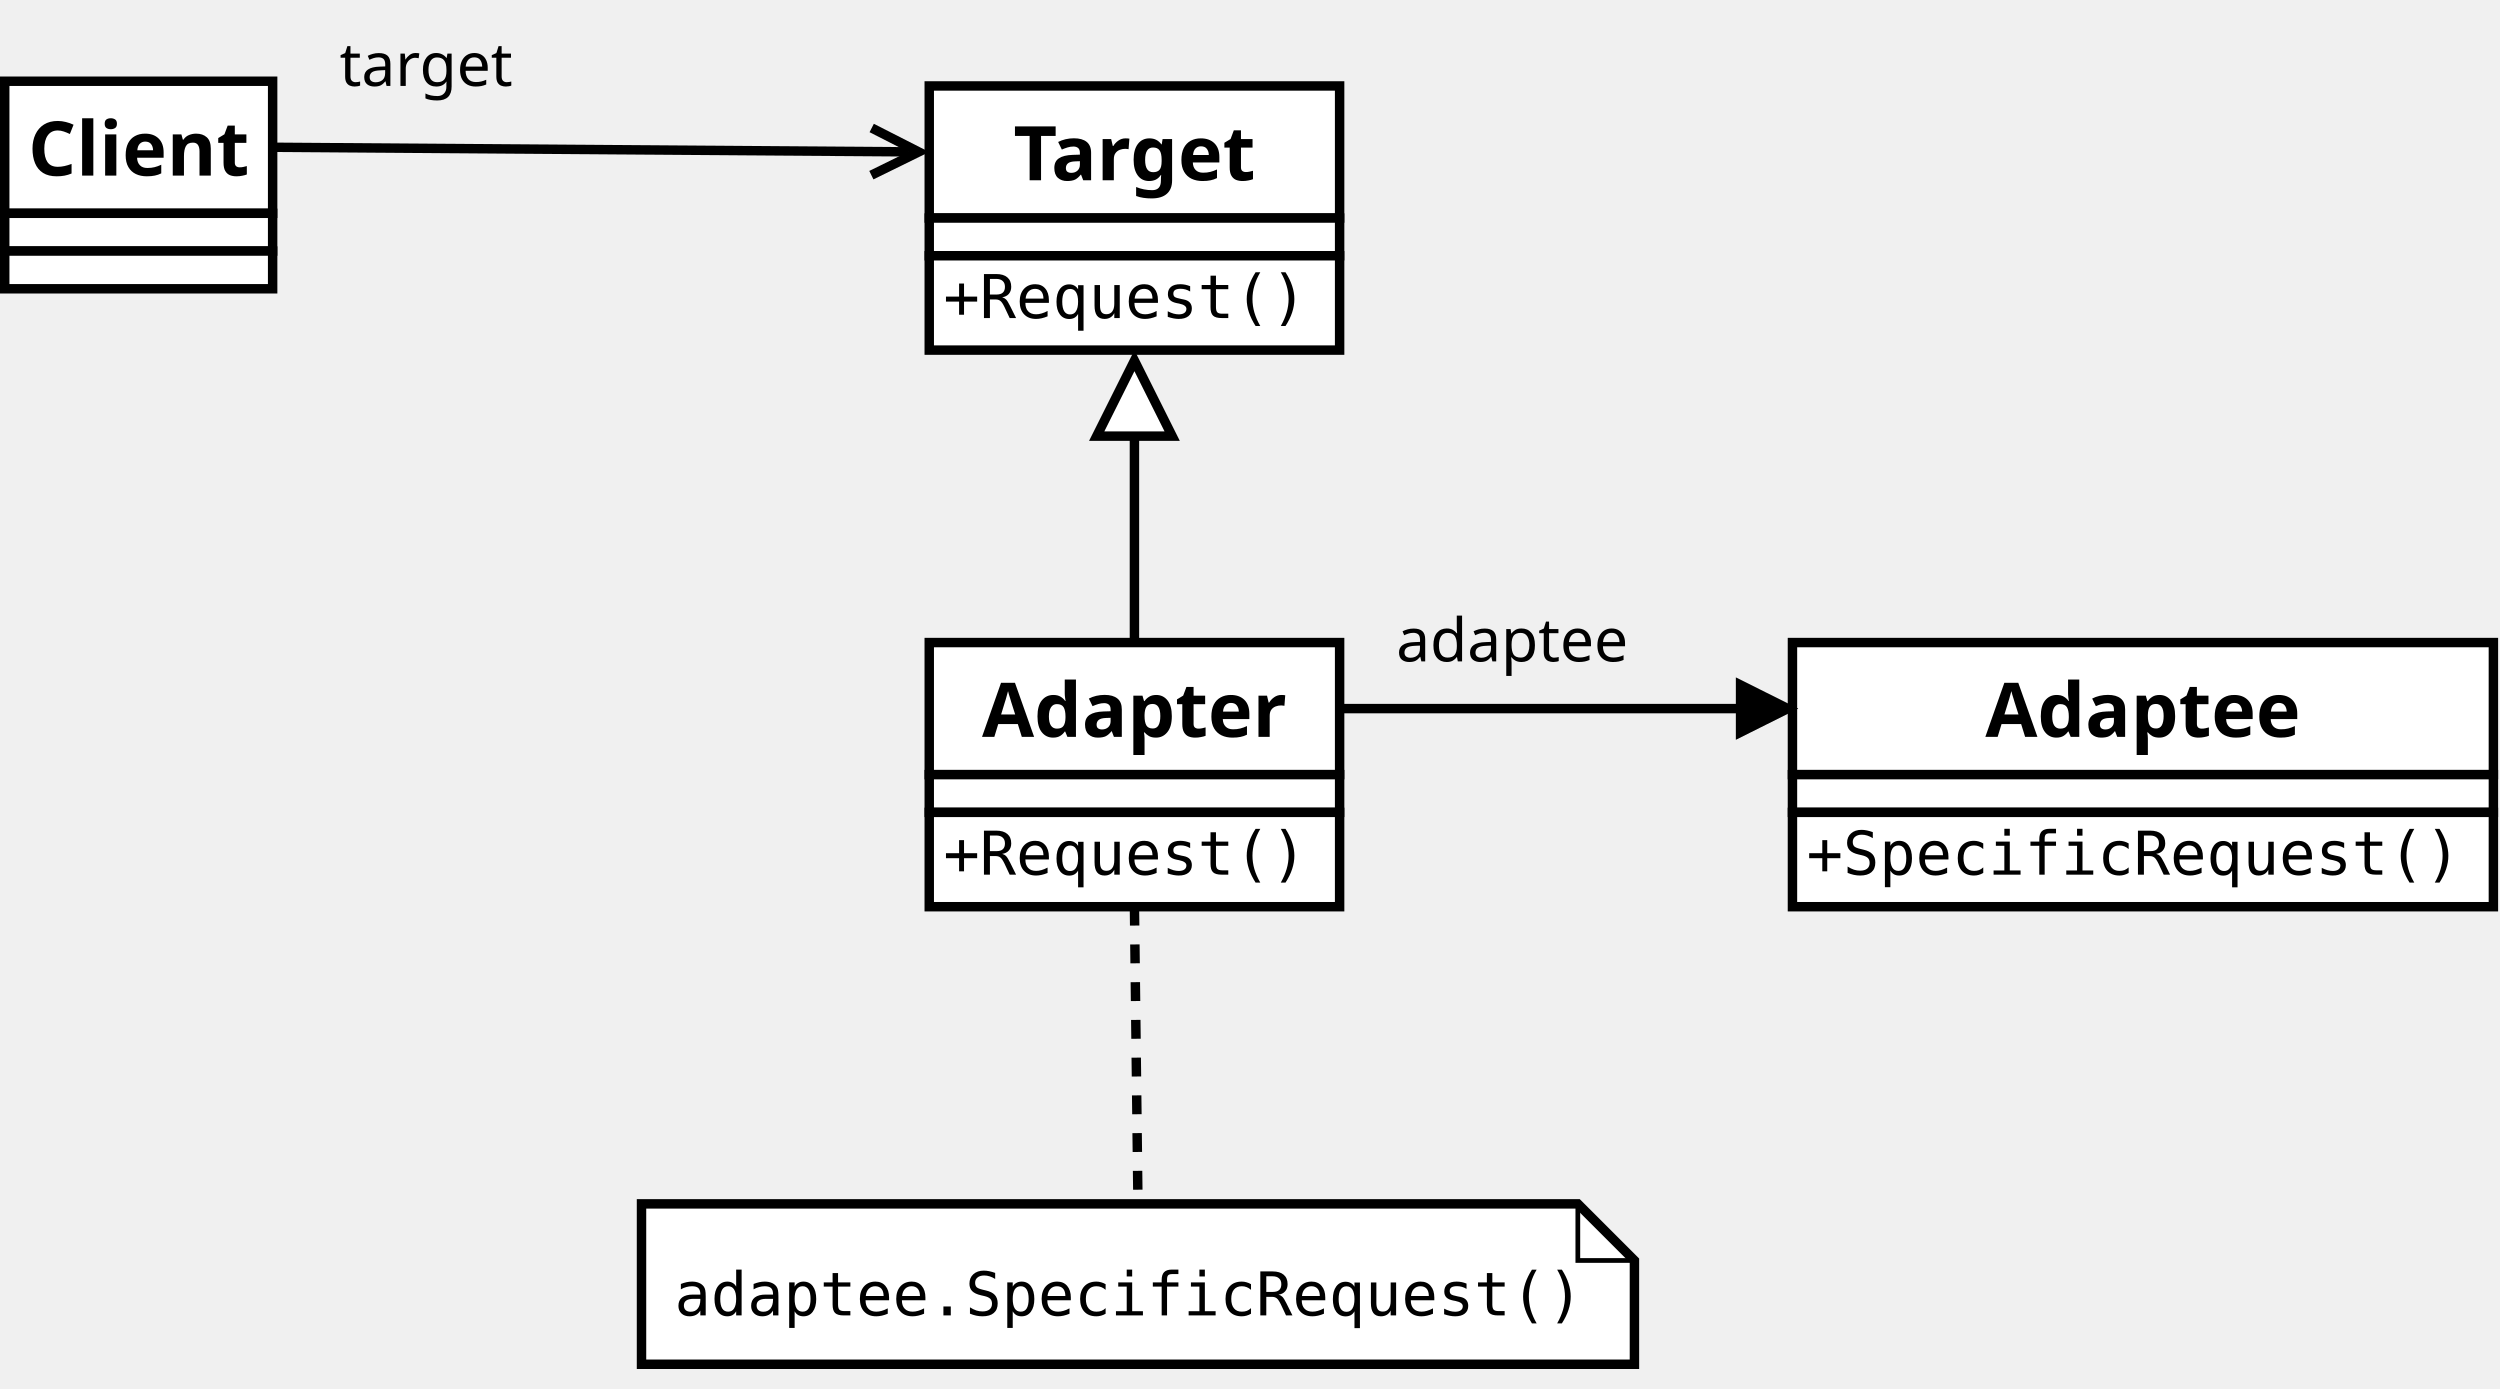
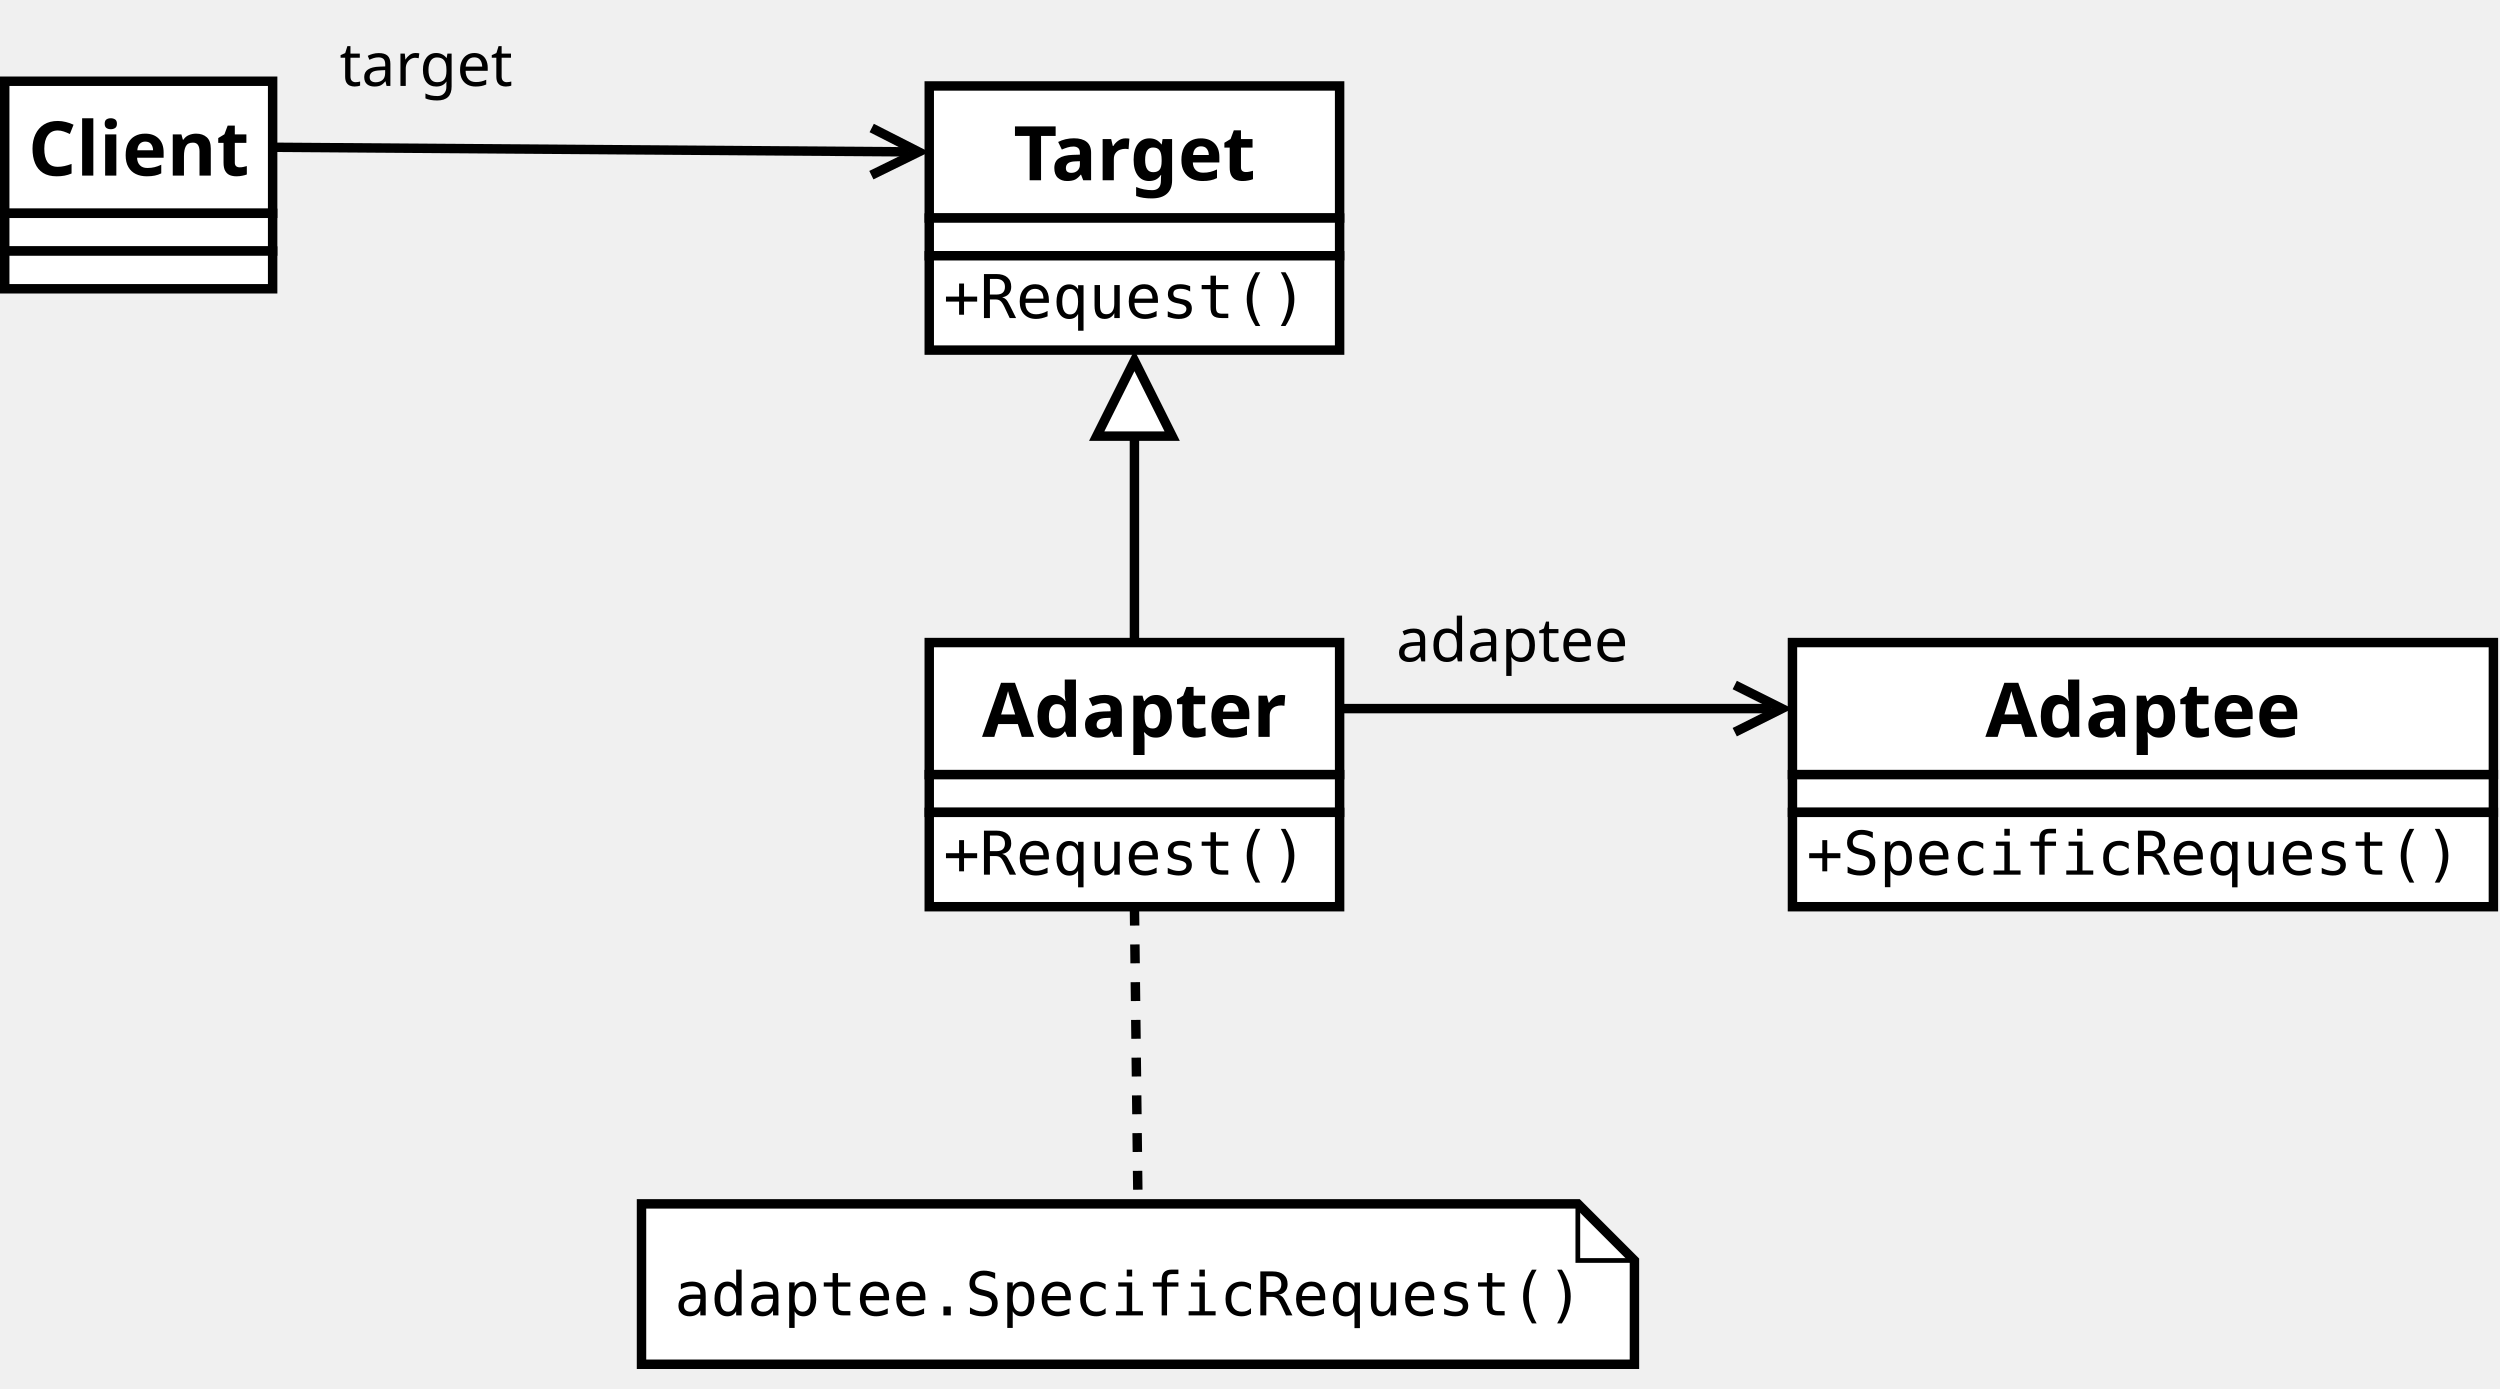
<svg xmlns="http://www.w3.org/2000/svg" width="27cm" height="15cm" viewBox="144 160 530 286">
  <g>
    <rect style="fill: #ffffff" x="145" y="173" width="56.8" height="28" />
    <rect style="fill: none; fill-opacity:0; stroke-width: 2; stroke: #000000" x="145" y="173" width="56.8" height="28" />
    <text font-size="16" style="fill: #000000;text-anchor:middle;font-family:sans-serif;font-style:normal;font-weight:700" x="173.4" y="193">Client</text>
    <rect style="fill: #ffffff" x="145" y="201" width="56.8" height="8" />
    <rect style="fill: none; fill-opacity:0; stroke-width: 2; stroke: #000000" x="145" y="201" width="56.8" height="8" />
    <rect style="fill: #ffffff" x="145" y="209" width="56.8" height="8" />
    <rect style="fill: none; fill-opacity:0; stroke-width: 2; stroke: #000000" x="145" y="209" width="56.8" height="8" />
  </g>
  <g>
    <rect style="fill: #ffffff" x="341" y="174" width="87" height="28" />
    <rect style="fill: none; fill-opacity:0; stroke-width: 2; stroke: #000000" x="341" y="174" width="87" height="28" />
    <text font-size="16" style="fill: #000000;text-anchor:middle;font-family:sans-serif;font-style:normal;font-weight:700" x="384.5" y="194">Target</text>
    <rect style="fill: #ffffff" x="341" y="202" width="87" height="8" />
    <rect style="fill: none; fill-opacity:0; stroke-width: 2; stroke: #000000" x="341" y="202" width="87" height="8" />
    <rect style="fill: #ffffff" x="341" y="210" width="87" height="20" />
    <rect style="fill: none; fill-opacity:0; stroke-width: 2; stroke: #000000" x="341" y="210" width="87" height="20" />
    <text font-size="12.8" style="fill: #000000;text-anchor:start;font-family:monospace;font-style:normal;font-weight:normal" x="344" y="223.2">+Request()</text>
  </g>
  <g>
    <rect style="fill: #ffffff" x="341" y="292" width="87" height="28" />
    <rect style="fill: none; fill-opacity:0; stroke-width: 2; stroke: #000000" x="341" y="292" width="87" height="28" />
    <text font-size="16" style="fill: #000000;text-anchor:middle;font-family:sans-serif;font-style:normal;font-weight:700" x="384.5" y="312">Adapter</text>
    <rect style="fill: #ffffff" x="341" y="320" width="87" height="8" />
    <rect style="fill: none; fill-opacity:0; stroke-width: 2; stroke: #000000" x="341" y="320" width="87" height="8" />
    <rect style="fill: #ffffff" x="341" y="328" width="87" height="20" />
    <rect style="fill: none; fill-opacity:0; stroke-width: 2; stroke: #000000" x="341" y="328" width="87" height="20" />
    <text font-size="12.8" style="fill: #000000;text-anchor:start;font-family:monospace;font-style:normal;font-weight:normal" x="344" y="341.2">+Request()</text>
  </g>
  <g>
    <rect style="fill: #ffffff" x="524" y="292" width="148.6" height="28" />
    <rect style="fill: none; fill-opacity:0; stroke-width: 2; stroke: #000000" x="524" y="292" width="148.6" height="28" />
    <text font-size="16" style="fill: #000000;text-anchor:middle;font-family:sans-serif;font-style:normal;font-weight:700" x="598.3" y="312">Adaptee</text>
    <rect style="fill: #ffffff" x="524" y="320" width="148.6" height="8" />
    <rect style="fill: none; fill-opacity:0; stroke-width: 2; stroke: #000000" x="524" y="320" width="148.6" height="8" />
    <rect style="fill: #ffffff" x="524" y="328" width="148.6" height="20" />
    <rect style="fill: none; fill-opacity:0; stroke-width: 2; stroke: #000000" x="524" y="328" width="148.6" height="20" />
    <text font-size="12.8" style="fill: #000000;text-anchor:start;font-family:monospace;font-style:normal;font-weight:normal" x="527" y="341.2">+SpecificRequest()</text>
  </g>
  <g>
    <polygon style="fill: #ffffff" points="280,411 478.5,411 490.5,423 490.5,445 280,445 " />
    <polygon style="fill: none; fill-opacity:0; stroke-width: 2; stroke: #000000" points="280,411 478.5,411 490.5,423 490.5,445 280,445 " />
    <polyline style="fill: none; fill-opacity:0; stroke-width: 1; stroke: #000000" points="478.5,411 478.5,423 490.5,423 " />
    <text font-size="12.8" style="fill: #000000;text-anchor:start;font-family:monospace;font-style:normal;font-weight:normal" x="287" y="434.65">
      <tspan x="287" y="434.65">adaptee.SpecificRequest()</tspan>
    </text>
  </g>
  <g>
    <polyline style="fill: none; fill-opacity:0; stroke-width: 2; stroke: #000000" points="384.5,248.236 384.5,262 384.5,262 384.5,292 " />
    <polygon style="fill: #ffffff" points="392.5,248.236 384.5,232.236 376.5,248.236 " />
    <polygon style="fill: none; fill-opacity:0; stroke-width: 2; stroke: #000000" points="392.5,248.236 384.5,232.236 376.5,248.236 " />
  </g>
-   <g>
-     <line style="fill: none; fill-opacity:0; stroke-width: 2; stroke: #000000" x1="428" y1="306" x2="513" y2="306" />
-     <polygon style="fill: #000000" points="513,311 523,306 513,301 " />
-     <polygon style="fill: none; fill-opacity:0; stroke-width: 2; stroke: #000000" points="513,311 523,306 513,301 " />
-   </g>
  <text font-size="12.8" style="fill: #000000;text-anchor:start;font-family:sans-serif;font-style:normal;font-weight:normal" x="440" y="296">
    <tspan x="440" y="296">adaptee</tspan>
  </text>
  <text font-size="12.8" style="fill: #000000;text-anchor:start;font-family:sans-serif;font-style:normal;font-weight:normal" x="458" y="294">
    <tspan x="458" y="294" />
  </text>
  <text font-size="12.8" style="fill: #000000;text-anchor:start;font-family:sans-serif;font-style:normal;font-weight:normal" x="216" y="174">
    <tspan x="216" y="174">target</tspan>
  </text>
  <text font-size="12.8" style="fill: #000000;text-anchor:start;font-family:sans-serif;font-style:normal;font-weight:normal" x="385.25" y="428">
    <tspan x="385.25" y="428" />
  </text>
  <line style="fill: none; fill-opacity:0; stroke-width: 2; stroke-dasharray: 4; stroke: #000000" x1="384.5" y1="348" x2="385.25" y2="411" />
  <g>
    <line style="fill: none; fill-opacity:0; stroke-width: 2; stroke: #000000" x1="201.8" y1="187" x2="336.528" y2="187.968" />
    <polyline style="fill: none; fill-opacity:0; stroke-width: 2; stroke: #000000" points="328.728,192.912 338.764,187.984 328.8,182.912 " />
  </g>
+   <g>
+     <line style="fill: none; fill-opacity:0; stroke-width: 2; stroke: #000000" x1="428" y1="306" x2="519.528" y2="306" />
+     <polyline style="fill: none; fill-opacity:0; stroke-width: 2; stroke: #000000" points="511.764,311 521.764,306 511.764,301 " />
+   </g>
</svg>
